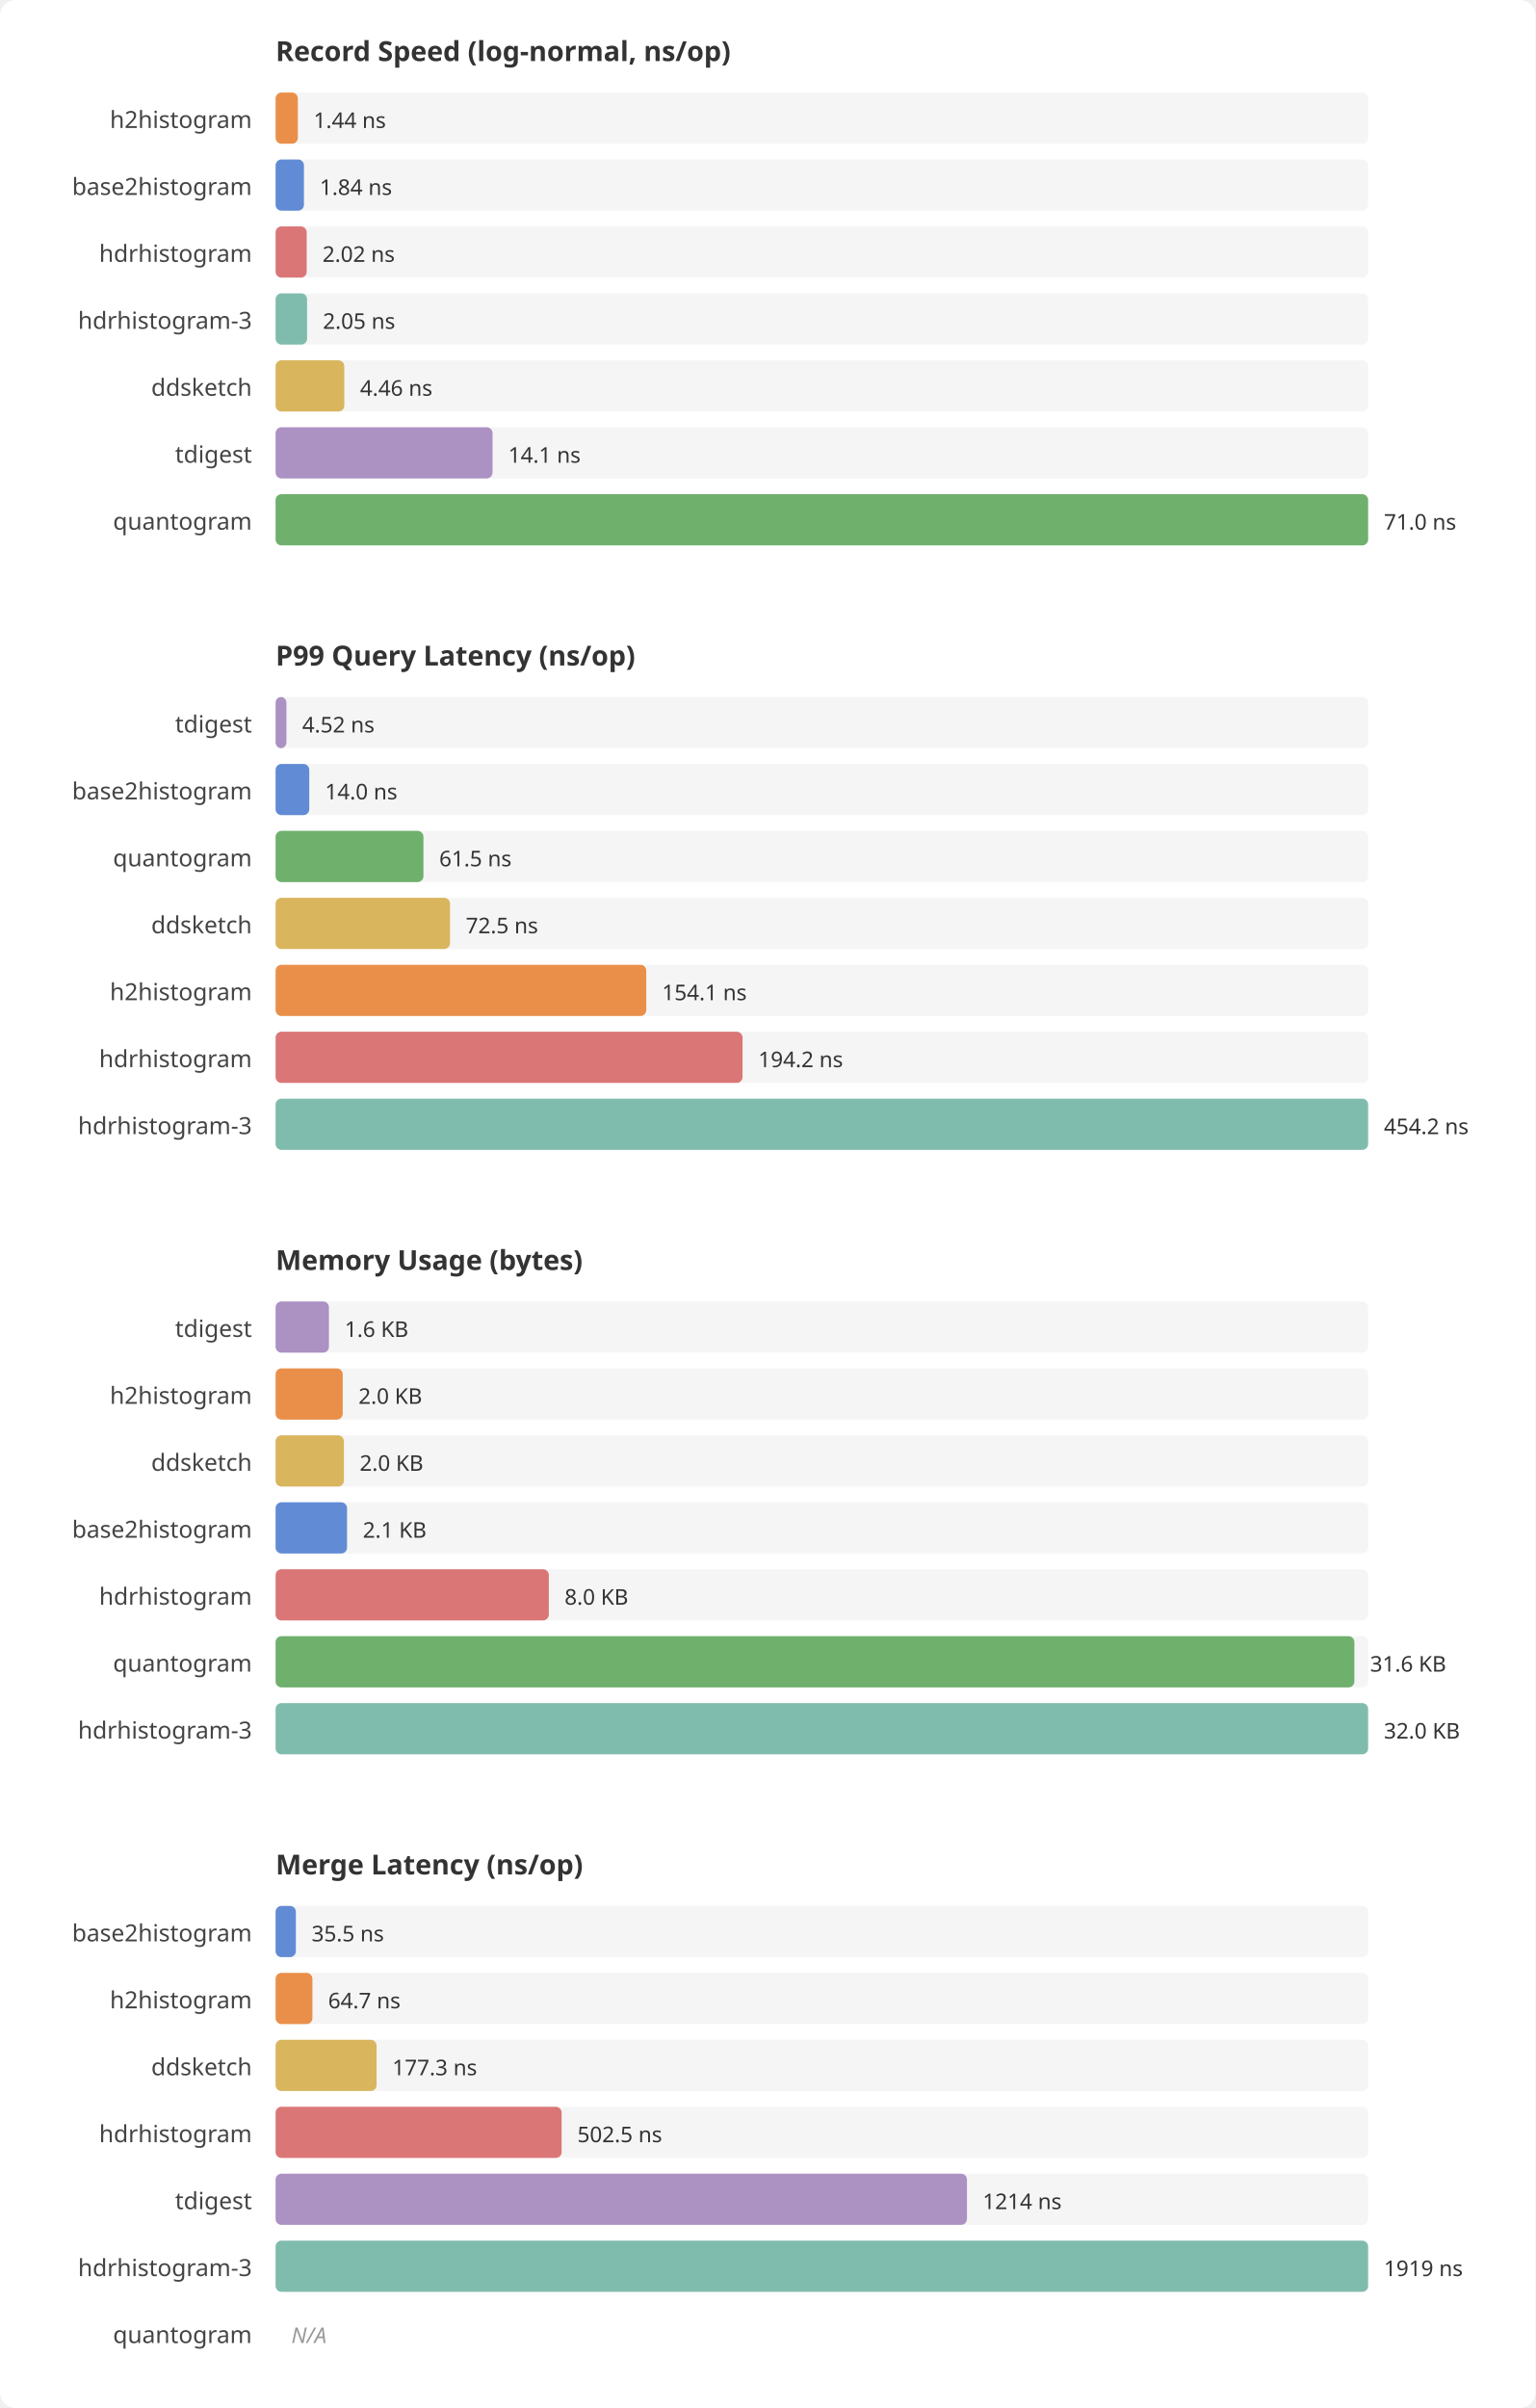
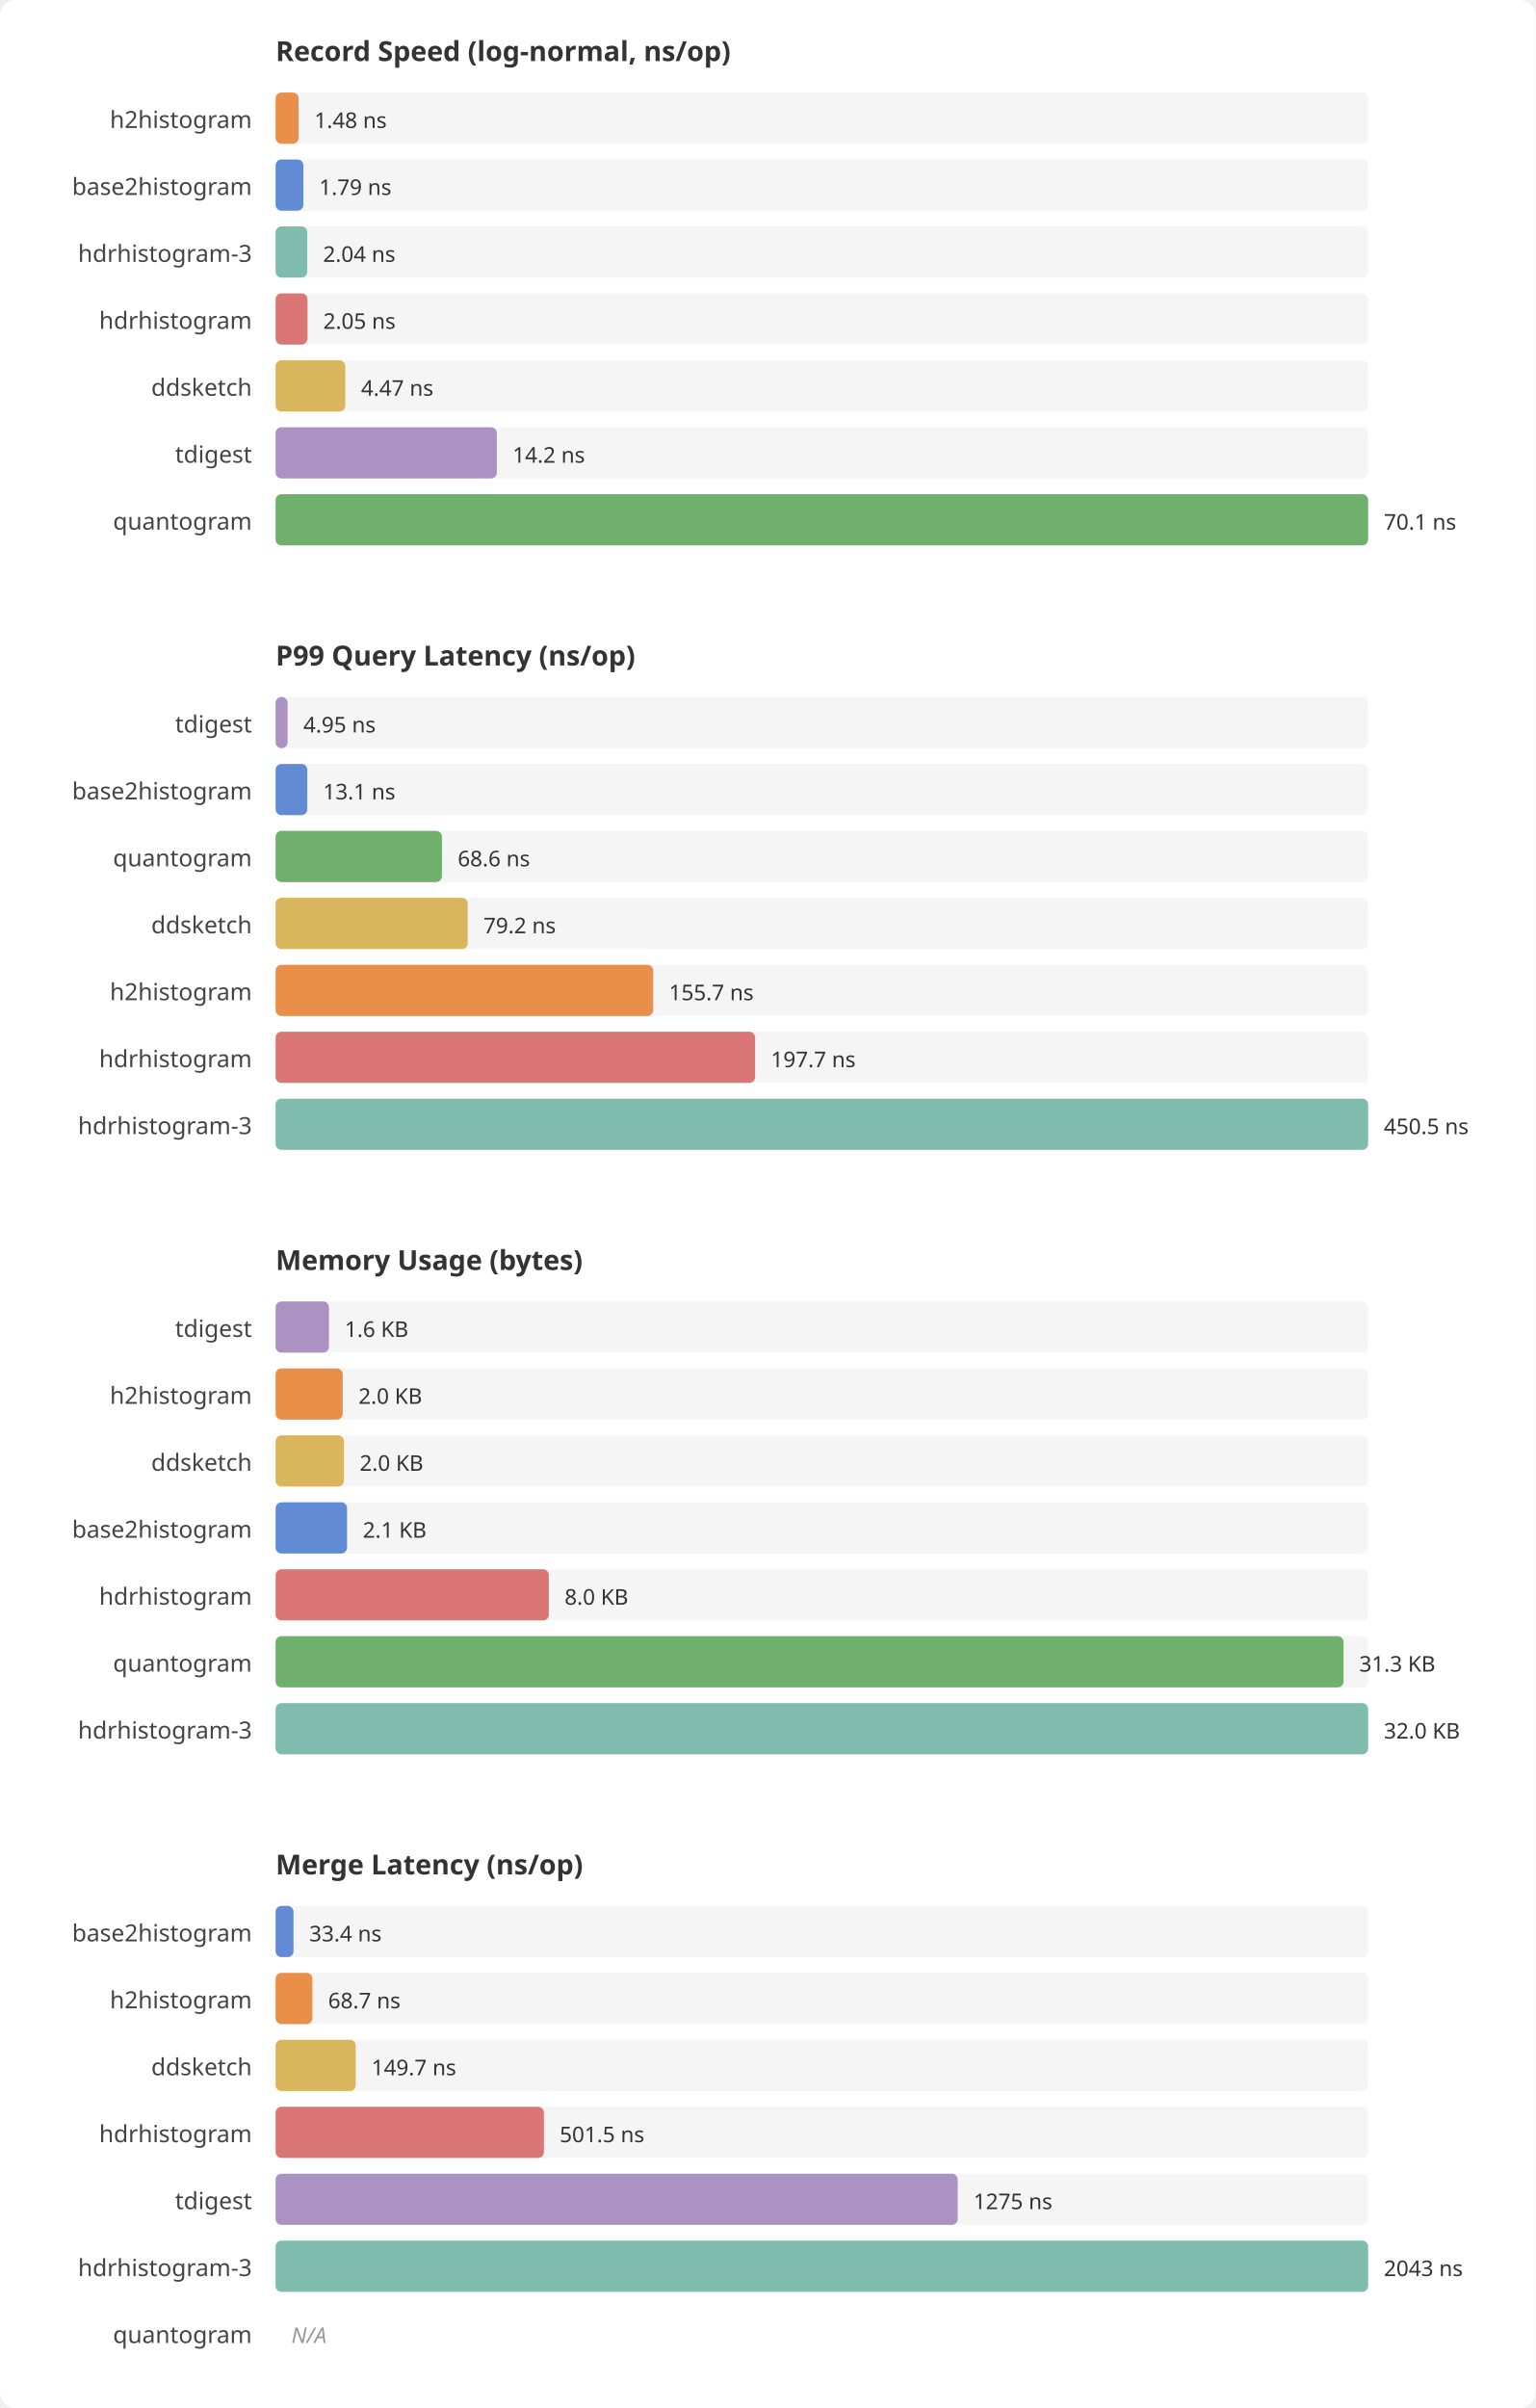
<svg xmlns="http://www.w3.org/2000/svg" viewBox="0 0 780 1223" width="780" height="1223">
  <rect x="0.0" y="0.0" width="780.0" height="1223.0" fill="white" rx="8" />
  <text x="140.0" y="31.0" font-family="system-ui,sans-serif" font-size="14" font-weight="600" fill="#333">Record Speed (log-normal, ns/op)</text>
  <text x="128.0" y="65.0" font-family="system-ui,sans-serif" font-size="12" fill="#444" text-anchor="end">h2histogram</text>
  <rect x="140.0" y="47.0" width="555.0" height="26.0" fill="#f5f5f5" rx="3" />
-   <rect x="140.0" y="47.0" width="11.3" height="26.0" fill="#E87D2B" rx="3" opacity="0.85" />
-   <text x="159.3" y="65.0" font-family="system-ui,sans-serif" font-size="11" fill="#333" font-weight="500">1.44 ns</text>
+   <rect x="140.0" y="47.0" width="11.7" height="26.0" fill="#E87D2B" rx="3" opacity="0.85" />
+   <text x="159.7" y="65.0" font-family="system-ui,sans-serif" font-size="11" fill="#333" font-weight="500">1.48 ns</text>
  <text x="128.0" y="99.0" font-family="system-ui,sans-serif" font-size="12" fill="#444" text-anchor="end">base2histogram</text>
  <rect x="140.0" y="81.0" width="555.0" height="26.0" fill="#f5f5f5" rx="3" />
-   <rect x="140.0" y="81.0" width="14.4" height="26.0" fill="#4878CF" rx="3" opacity="0.85" />
-   <text x="162.4" y="99.0" font-family="system-ui,sans-serif" font-size="11" fill="#333" font-weight="500">1.84 ns</text>
-   <text x="128.0" y="133.0" font-family="system-ui,sans-serif" font-size="12" fill="#444" text-anchor="end">hdrhistogram</text>
+   <rect x="140.0" y="81.0" width="14.1" height="26.0" fill="#4878CF" rx="3" opacity="0.85" />
+   <text x="162.1" y="99.0" font-family="system-ui,sans-serif" font-size="11" fill="#333" font-weight="500">1.79 ns</text>
+   <text x="128.0" y="133.0" font-family="system-ui,sans-serif" font-size="12" fill="#444" text-anchor="end">hdrhistogram-3</text>
  <rect x="140.0" y="115.0" width="555.0" height="26.0" fill="#f5f5f5" rx="3" />
-   <rect x="140.0" y="115.0" width="15.8" height="26.0" fill="#D65F5F" rx="3" opacity="0.85" />
-   <text x="163.8" y="133.0" font-family="system-ui,sans-serif" font-size="11" fill="#333" font-weight="500">2.02 ns</text>
-   <text x="128.0" y="167.0" font-family="system-ui,sans-serif" font-size="12" fill="#444" text-anchor="end">hdrhistogram-3</text>
+   <rect x="140.0" y="115.0" width="16.1" height="26.0" fill="#6BB2A0" rx="3" opacity="0.85" />
+   <text x="164.1" y="133.0" font-family="system-ui,sans-serif" font-size="11" fill="#333" font-weight="500">2.04 ns</text>
+   <text x="128.0" y="167.0" font-family="system-ui,sans-serif" font-size="12" fill="#444" text-anchor="end">hdrhistogram</text>
  <rect x="140.0" y="149.0" width="555.0" height="26.0" fill="#f5f5f5" rx="3" />
-   <rect x="140.0" y="149.0" width="16.0" height="26.0" fill="#6BB2A0" rx="3" opacity="0.85" />
-   <text x="164.0" y="167.0" font-family="system-ui,sans-serif" font-size="11" fill="#333" font-weight="500">2.05 ns</text>
+   <rect x="140.0" y="149.0" width="16.2" height="26.0" fill="#D65F5F" rx="3" opacity="0.85" />
+   <text x="164.2" y="167.0" font-family="system-ui,sans-serif" font-size="11" fill="#333" font-weight="500">2.05 ns</text>
  <text x="128.0" y="201.0" font-family="system-ui,sans-serif" font-size="12" fill="#444" text-anchor="end">ddsketch</text>
  <rect x="140.0" y="183.0" width="555.0" height="26.0" fill="#f5f5f5" rx="3" />
-   <rect x="140.0" y="183.0" width="34.9" height="26.0" fill="#D4A942" rx="3" opacity="0.85" />
-   <text x="182.9" y="201.0" font-family="system-ui,sans-serif" font-size="11" fill="#333" font-weight="500">4.46 ns</text>
+   <rect x="140.0" y="183.0" width="35.4" height="26.0" fill="#D4A942" rx="3" opacity="0.85" />
+   <text x="183.4" y="201.0" font-family="system-ui,sans-serif" font-size="11" fill="#333" font-weight="500">4.47 ns</text>
  <text x="128.0" y="235.0" font-family="system-ui,sans-serif" font-size="12" fill="#444" text-anchor="end">tdigest</text>
  <rect x="140.0" y="217.0" width="555.0" height="26.0" fill="#f5f5f5" rx="3" />
-   <rect x="140.0" y="217.0" width="110.2" height="26.0" fill="#9F7FBA" rx="3" opacity="0.85" />
-   <text x="258.2" y="235.0" font-family="system-ui,sans-serif" font-size="11" fill="#333" font-weight="500">14.1 ns</text>
+   <rect x="140.0" y="217.0" width="112.4" height="26.0" fill="#9F7FBA" rx="3" opacity="0.85" />
+   <text x="260.4" y="235.0" font-family="system-ui,sans-serif" font-size="11" fill="#333" font-weight="500">14.2 ns</text>
  <text x="128.0" y="269.0" font-family="system-ui,sans-serif" font-size="12" fill="#444" text-anchor="end">quantogram</text>
  <rect x="140.0" y="251.0" width="555.0" height="26.0" fill="#f5f5f5" rx="3" />
  <rect x="140.0" y="251.0" width="555.0" height="26.0" fill="#56A354" rx="3" opacity="0.85" />
-   <text x="703.0" y="269.0" font-family="system-ui,sans-serif" font-size="11" fill="#333" font-weight="500">71.0 ns</text>
+   <text x="703.0" y="269.0" font-family="system-ui,sans-serif" font-size="11" fill="#333" font-weight="500">70.1 ns</text>
  <text x="140.0" y="338.0" font-family="system-ui,sans-serif" font-size="14" font-weight="600" fill="#333">P99 Query Latency (ns/op)</text>
  <text x="128.0" y="372.0" font-family="system-ui,sans-serif" font-size="12" fill="#444" text-anchor="end">tdigest</text>
  <rect x="140.0" y="354.0" width="555.0" height="26.0" fill="#f5f5f5" rx="3" />
-   <rect x="140.0" y="354.0" width="5.5" height="26.0" fill="#9F7FBA" rx="3" opacity="0.85" />
-   <text x="153.5" y="372.0" font-family="system-ui,sans-serif" font-size="11" fill="#333" font-weight="500">4.52 ns</text>
+   <rect x="140.0" y="354.0" width="6.1" height="26.0" fill="#9F7FBA" rx="3" opacity="0.85" />
+   <text x="154.1" y="372.0" font-family="system-ui,sans-serif" font-size="11" fill="#333" font-weight="500">4.95 ns</text>
  <text x="128.0" y="406.0" font-family="system-ui,sans-serif" font-size="12" fill="#444" text-anchor="end">base2histogram</text>
  <rect x="140.0" y="388.0" width="555.0" height="26.0" fill="#f5f5f5" rx="3" />
-   <rect x="140.0" y="388.0" width="17.1" height="26.0" fill="#4878CF" rx="3" opacity="0.85" />
-   <text x="165.1" y="406.0" font-family="system-ui,sans-serif" font-size="11" fill="#333" font-weight="500">14.0 ns</text>
+   <rect x="140.0" y="388.0" width="16.1" height="26.0" fill="#4878CF" rx="3" opacity="0.85" />
+   <text x="164.1" y="406.0" font-family="system-ui,sans-serif" font-size="11" fill="#333" font-weight="500">13.1 ns</text>
  <text x="128.0" y="440.0" font-family="system-ui,sans-serif" font-size="12" fill="#444" text-anchor="end">quantogram</text>
  <rect x="140.0" y="422.0" width="555.0" height="26.0" fill="#f5f5f5" rx="3" />
-   <rect x="140.0" y="422.0" width="75.1" height="26.0" fill="#56A354" rx="3" opacity="0.85" />
-   <text x="223.1" y="440.0" font-family="system-ui,sans-serif" font-size="11" fill="#333" font-weight="500">61.5 ns</text>
+   <rect x="140.0" y="422.0" width="84.5" height="26.0" fill="#56A354" rx="3" opacity="0.85" />
+   <text x="232.5" y="440.0" font-family="system-ui,sans-serif" font-size="11" fill="#333" font-weight="500">68.6 ns</text>
  <text x="128.0" y="474.0" font-family="system-ui,sans-serif" font-size="12" fill="#444" text-anchor="end">ddsketch</text>
  <rect x="140.0" y="456.0" width="555.0" height="26.0" fill="#f5f5f5" rx="3" />
-   <rect x="140.0" y="456.0" width="88.6" height="26.0" fill="#D4A942" rx="3" opacity="0.85" />
-   <text x="236.6" y="474.0" font-family="system-ui,sans-serif" font-size="11" fill="#333" font-weight="500">72.5 ns</text>
+   <rect x="140.0" y="456.0" width="97.6" height="26.0" fill="#D4A942" rx="3" opacity="0.85" />
+   <text x="245.6" y="474.0" font-family="system-ui,sans-serif" font-size="11" fill="#333" font-weight="500">79.2 ns</text>
  <text x="128.0" y="508.0" font-family="system-ui,sans-serif" font-size="12" fill="#444" text-anchor="end">h2histogram</text>
  <rect x="140.0" y="490.0" width="555.0" height="26.0" fill="#f5f5f5" rx="3" />
-   <rect x="140.0" y="490.0" width="188.3" height="26.0" fill="#E87D2B" rx="3" opacity="0.85" />
-   <text x="336.3" y="508.0" font-family="system-ui,sans-serif" font-size="11" fill="#333" font-weight="500">154.1 ns</text>
+   <rect x="140.0" y="490.0" width="191.8" height="26.0" fill="#E87D2B" rx="3" opacity="0.85" />
+   <text x="339.8" y="508.0" font-family="system-ui,sans-serif" font-size="11" fill="#333" font-weight="500">155.7 ns</text>
  <text x="128.0" y="542.0" font-family="system-ui,sans-serif" font-size="12" fill="#444" text-anchor="end">hdrhistogram</text>
  <rect x="140.0" y="524.0" width="555.0" height="26.0" fill="#f5f5f5" rx="3" />
-   <rect x="140.0" y="524.0" width="237.2" height="26.0" fill="#D65F5F" rx="3" opacity="0.85" />
-   <text x="385.2" y="542.0" font-family="system-ui,sans-serif" font-size="11" fill="#333" font-weight="500">194.2 ns</text>
+   <rect x="140.0" y="524.0" width="243.6" height="26.0" fill="#D65F5F" rx="3" opacity="0.85" />
+   <text x="391.6" y="542.0" font-family="system-ui,sans-serif" font-size="11" fill="#333" font-weight="500">197.7 ns</text>
  <text x="128.0" y="576.0" font-family="system-ui,sans-serif" font-size="12" fill="#444" text-anchor="end">hdrhistogram-3</text>
  <rect x="140.0" y="558.0" width="555.0" height="26.0" fill="#f5f5f5" rx="3" />
  <rect x="140.0" y="558.0" width="555.0" height="26.0" fill="#6BB2A0" rx="3" opacity="0.85" />
-   <text x="703.0" y="576.0" font-family="system-ui,sans-serif" font-size="11" fill="#333" font-weight="500">454.2 ns</text>
+   <text x="703.0" y="576.0" font-family="system-ui,sans-serif" font-size="11" fill="#333" font-weight="500">450.5 ns</text>
  <text x="140.0" y="645.0" font-family="system-ui,sans-serif" font-size="14" font-weight="600" fill="#333">Memory Usage (bytes)</text>
  <text x="128.0" y="679.0" font-family="system-ui,sans-serif" font-size="12" fill="#444" text-anchor="end">tdigest</text>
  <rect x="140.0" y="661.0" width="555.0" height="26.0" fill="#f5f5f5" rx="3" />
  <rect x="140.0" y="661.0" width="27.1" height="26.0" fill="#9F7FBA" rx="3" opacity="0.85" />
  <text x="175.1" y="679.0" font-family="system-ui,sans-serif" font-size="11" fill="#333" font-weight="500">1.6 KB</text>
  <text x="128.0" y="713.0" font-family="system-ui,sans-serif" font-size="12" fill="#444" text-anchor="end">h2histogram</text>
  <rect x="140.0" y="695.0" width="555.0" height="26.0" fill="#f5f5f5" rx="3" />
  <rect x="140.0" y="695.0" width="34.1" height="26.0" fill="#E87D2B" rx="3" opacity="0.85" />
  <text x="182.1" y="713.0" font-family="system-ui,sans-serif" font-size="11" fill="#333" font-weight="500">2.0 KB</text>
  <text x="128.0" y="747.0" font-family="system-ui,sans-serif" font-size="12" fill="#444" text-anchor="end">ddsketch</text>
  <rect x="140.0" y="729.0" width="555.0" height="26.0" fill="#f5f5f5" rx="3" />
  <rect x="140.0" y="729.0" width="34.7" height="26.0" fill="#D4A942" rx="3" opacity="0.85" />
  <text x="182.7" y="747.0" font-family="system-ui,sans-serif" font-size="11" fill="#333" font-weight="500">2.0 KB</text>
  <text x="128.0" y="781.0" font-family="system-ui,sans-serif" font-size="12" fill="#444" text-anchor="end">base2histogram</text>
  <rect x="140.0" y="763.0" width="555.0" height="26.0" fill="#f5f5f5" rx="3" />
  <rect x="140.0" y="763.0" width="36.3" height="26.0" fill="#4878CF" rx="3" opacity="0.85" />
  <text x="184.3" y="781.0" font-family="system-ui,sans-serif" font-size="11" fill="#333" font-weight="500">2.1 KB</text>
  <text x="128.0" y="815.0" font-family="system-ui,sans-serif" font-size="12" fill="#444" text-anchor="end">hdrhistogram</text>
  <rect x="140.0" y="797.0" width="555.0" height="26.0" fill="#f5f5f5" rx="3" />
  <rect x="140.0" y="797.0" width="138.8" height="26.0" fill="#D65F5F" rx="3" opacity="0.85" />
  <text x="286.8" y="815.0" font-family="system-ui,sans-serif" font-size="11" fill="#333" font-weight="500">8.0 KB</text>
  <text x="128.0" y="849.0" font-family="system-ui,sans-serif" font-size="12" fill="#444" text-anchor="end">quantogram</text>
  <rect x="140.0" y="831.0" width="555.0" height="26.0" fill="#f5f5f5" rx="3" />
-   <rect x="140.0" y="831.0" width="548.0" height="26.0" fill="#56A354" rx="3" opacity="0.85" />
-   <text x="696.0" y="849.0" font-family="system-ui,sans-serif" font-size="11" fill="#333" font-weight="500">31.6 KB</text>
+   <rect x="140.0" y="831.0" width="542.5" height="26.0" fill="#56A354" rx="3" opacity="0.85" />
+   <text x="690.5" y="849.0" font-family="system-ui,sans-serif" font-size="11" fill="#333" font-weight="500">31.3 KB</text>
  <text x="128.0" y="883.0" font-family="system-ui,sans-serif" font-size="12" fill="#444" text-anchor="end">hdrhistogram-3</text>
  <rect x="140.0" y="865.0" width="555.0" height="26.0" fill="#f5f5f5" rx="3" />
  <rect x="140.0" y="865.0" width="555.0" height="26.0" fill="#6BB2A0" rx="3" opacity="0.85" />
  <text x="703.0" y="883.0" font-family="system-ui,sans-serif" font-size="11" fill="#333" font-weight="500">32.0 KB</text>
  <text x="140.0" y="952.0" font-family="system-ui,sans-serif" font-size="14" font-weight="600" fill="#333">Merge Latency (ns/op)</text>
  <text x="128.0" y="986.0" font-family="system-ui,sans-serif" font-size="12" fill="#444" text-anchor="end">base2histogram</text>
  <rect x="140.0" y="968.0" width="555.0" height="26.0" fill="#f5f5f5" rx="3" />
-   <rect x="140.0" y="968.0" width="10.3" height="26.0" fill="#4878CF" rx="3" opacity="0.85" />
-   <text x="158.3" y="986.0" font-family="system-ui,sans-serif" font-size="11" fill="#333" font-weight="500">35.5 ns</text>
+   <rect x="140.0" y="968.0" width="9.1" height="26.0" fill="#4878CF" rx="3" opacity="0.85" />
+   <text x="157.1" y="986.0" font-family="system-ui,sans-serif" font-size="11" fill="#333" font-weight="500">33.4 ns</text>
  <text x="128.0" y="1020.0" font-family="system-ui,sans-serif" font-size="12" fill="#444" text-anchor="end">h2histogram</text>
  <rect x="140.0" y="1002.0" width="555.0" height="26.0" fill="#f5f5f5" rx="3" />
  <rect x="140.0" y="1002.0" width="18.7" height="26.0" fill="#E87D2B" rx="3" opacity="0.85" />
-   <text x="166.7" y="1020.0" font-family="system-ui,sans-serif" font-size="11" fill="#333" font-weight="500">64.7 ns</text>
+   <text x="166.7" y="1020.0" font-family="system-ui,sans-serif" font-size="11" fill="#333" font-weight="500">68.7 ns</text>
  <text x="128.0" y="1054.0" font-family="system-ui,sans-serif" font-size="12" fill="#444" text-anchor="end">ddsketch</text>
  <rect x="140.0" y="1036.0" width="555.0" height="26.0" fill="#f5f5f5" rx="3" />
-   <rect x="140.0" y="1036.0" width="51.3" height="26.0" fill="#D4A942" rx="3" opacity="0.85" />
-   <text x="199.3" y="1054.0" font-family="system-ui,sans-serif" font-size="11" fill="#333" font-weight="500">177.3 ns</text>
+   <rect x="140.0" y="1036.0" width="40.7" height="26.0" fill="#D4A942" rx="3" opacity="0.85" />
+   <text x="188.7" y="1054.0" font-family="system-ui,sans-serif" font-size="11" fill="#333" font-weight="500">149.7 ns</text>
  <text x="128.0" y="1088.0" font-family="system-ui,sans-serif" font-size="12" fill="#444" text-anchor="end">hdrhistogram</text>
  <rect x="140.0" y="1070.0" width="555.0" height="26.0" fill="#f5f5f5" rx="3" />
-   <rect x="140.0" y="1070.0" width="145.3" height="26.0" fill="#D65F5F" rx="3" opacity="0.85" />
-   <text x="293.3" y="1088.0" font-family="system-ui,sans-serif" font-size="11" fill="#333" font-weight="500">502.5 ns</text>
+   <rect x="140.0" y="1070.0" width="136.3" height="26.0" fill="#D65F5F" rx="3" opacity="0.85" />
+   <text x="284.3" y="1088.0" font-family="system-ui,sans-serif" font-size="11" fill="#333" font-weight="500">501.5 ns</text>
  <text x="128.0" y="1122.0" font-family="system-ui,sans-serif" font-size="12" fill="#444" text-anchor="end">tdigest</text>
  <rect x="140.0" y="1104.0" width="555.0" height="26.0" fill="#f5f5f5" rx="3" />
-   <rect x="140.0" y="1104.0" width="351.2" height="26.0" fill="#9F7FBA" rx="3" opacity="0.85" />
-   <text x="499.2" y="1122.0" font-family="system-ui,sans-serif" font-size="11" fill="#333" font-weight="500">1214 ns</text>
+   <rect x="140.0" y="1104.0" width="346.5" height="26.0" fill="#9F7FBA" rx="3" opacity="0.85" />
+   <text x="494.5" y="1122.0" font-family="system-ui,sans-serif" font-size="11" fill="#333" font-weight="500">1275 ns</text>
  <text x="128.0" y="1156.0" font-family="system-ui,sans-serif" font-size="12" fill="#444" text-anchor="end">hdrhistogram-3</text>
  <rect x="140.0" y="1138.0" width="555.0" height="26.0" fill="#f5f5f5" rx="3" />
  <rect x="140.0" y="1138.0" width="555.0" height="26.0" fill="#6BB2A0" rx="3" opacity="0.85" />
-   <text x="703.0" y="1156.0" font-family="system-ui,sans-serif" font-size="11" fill="#333" font-weight="500">1919 ns</text>
+   <text x="703.0" y="1156.0" font-family="system-ui,sans-serif" font-size="11" fill="#333" font-weight="500">2043 ns</text>
  <text x="128.0" y="1190.0" font-family="system-ui,sans-serif" font-size="12" fill="#444" text-anchor="end">quantogram</text>
  <text x="148.0" y="1190.0" font-family="system-ui,sans-serif" font-size="11" fill="#999" font-style="italic">N/A</text>
</svg>
